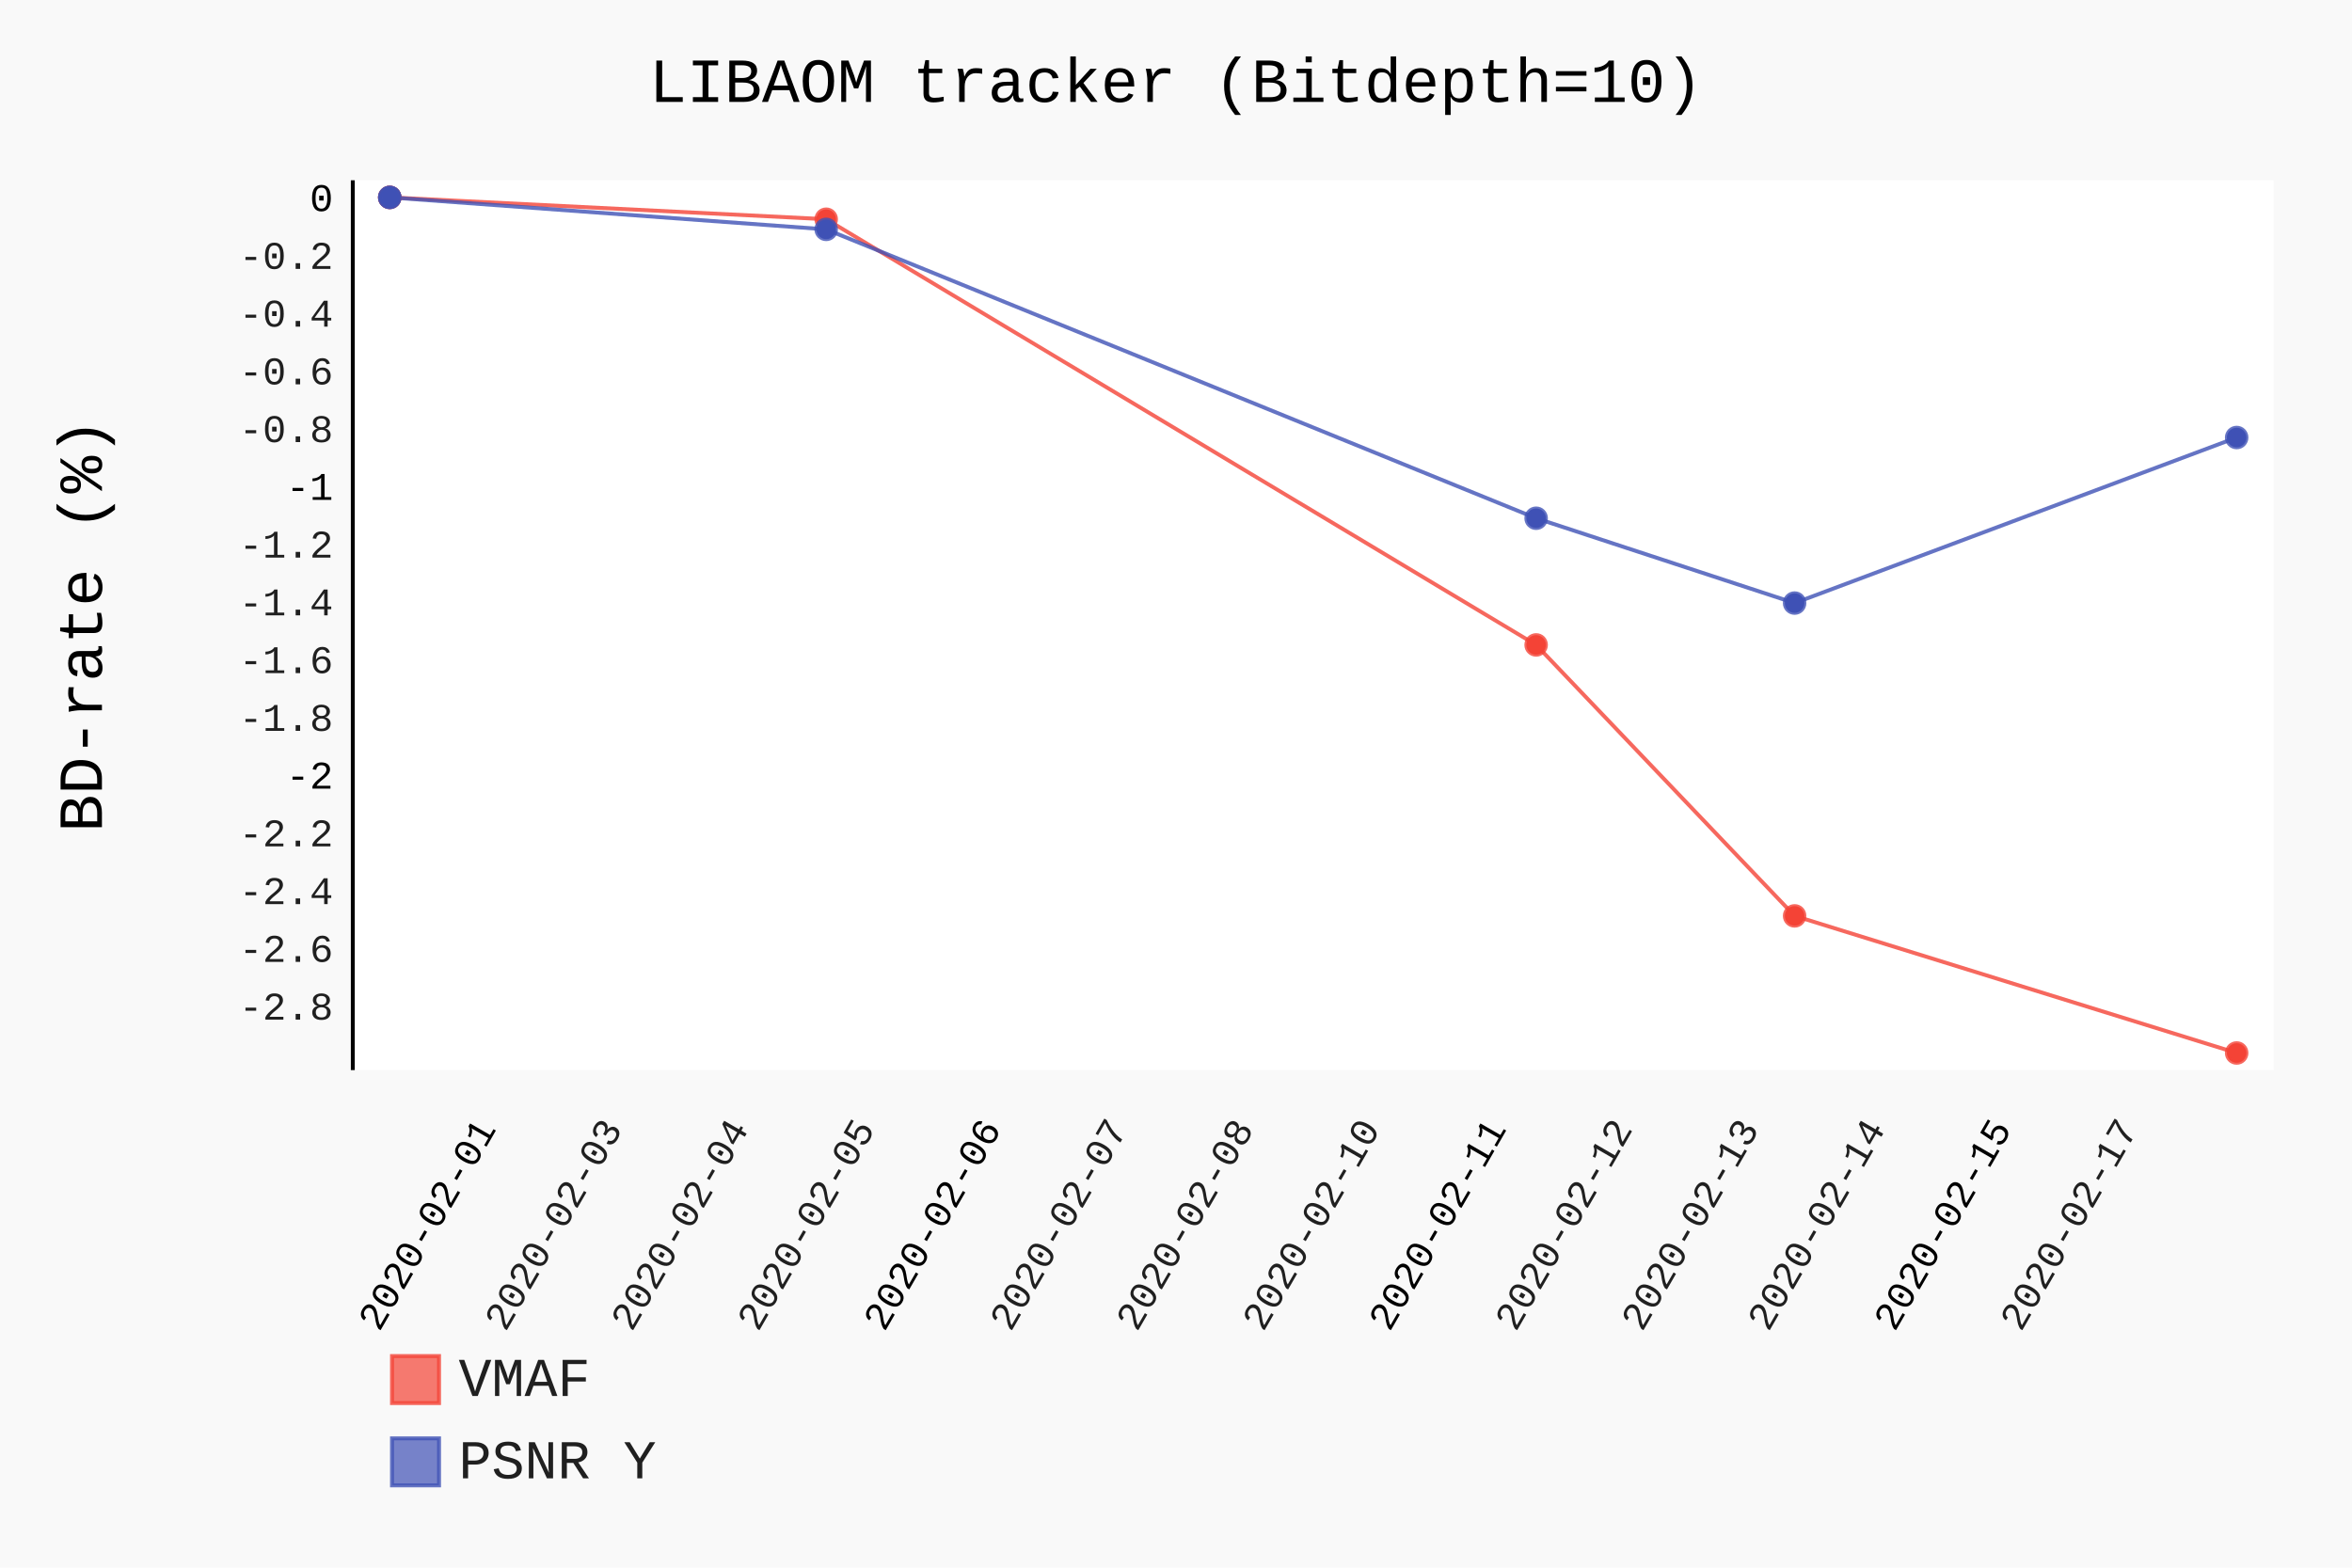
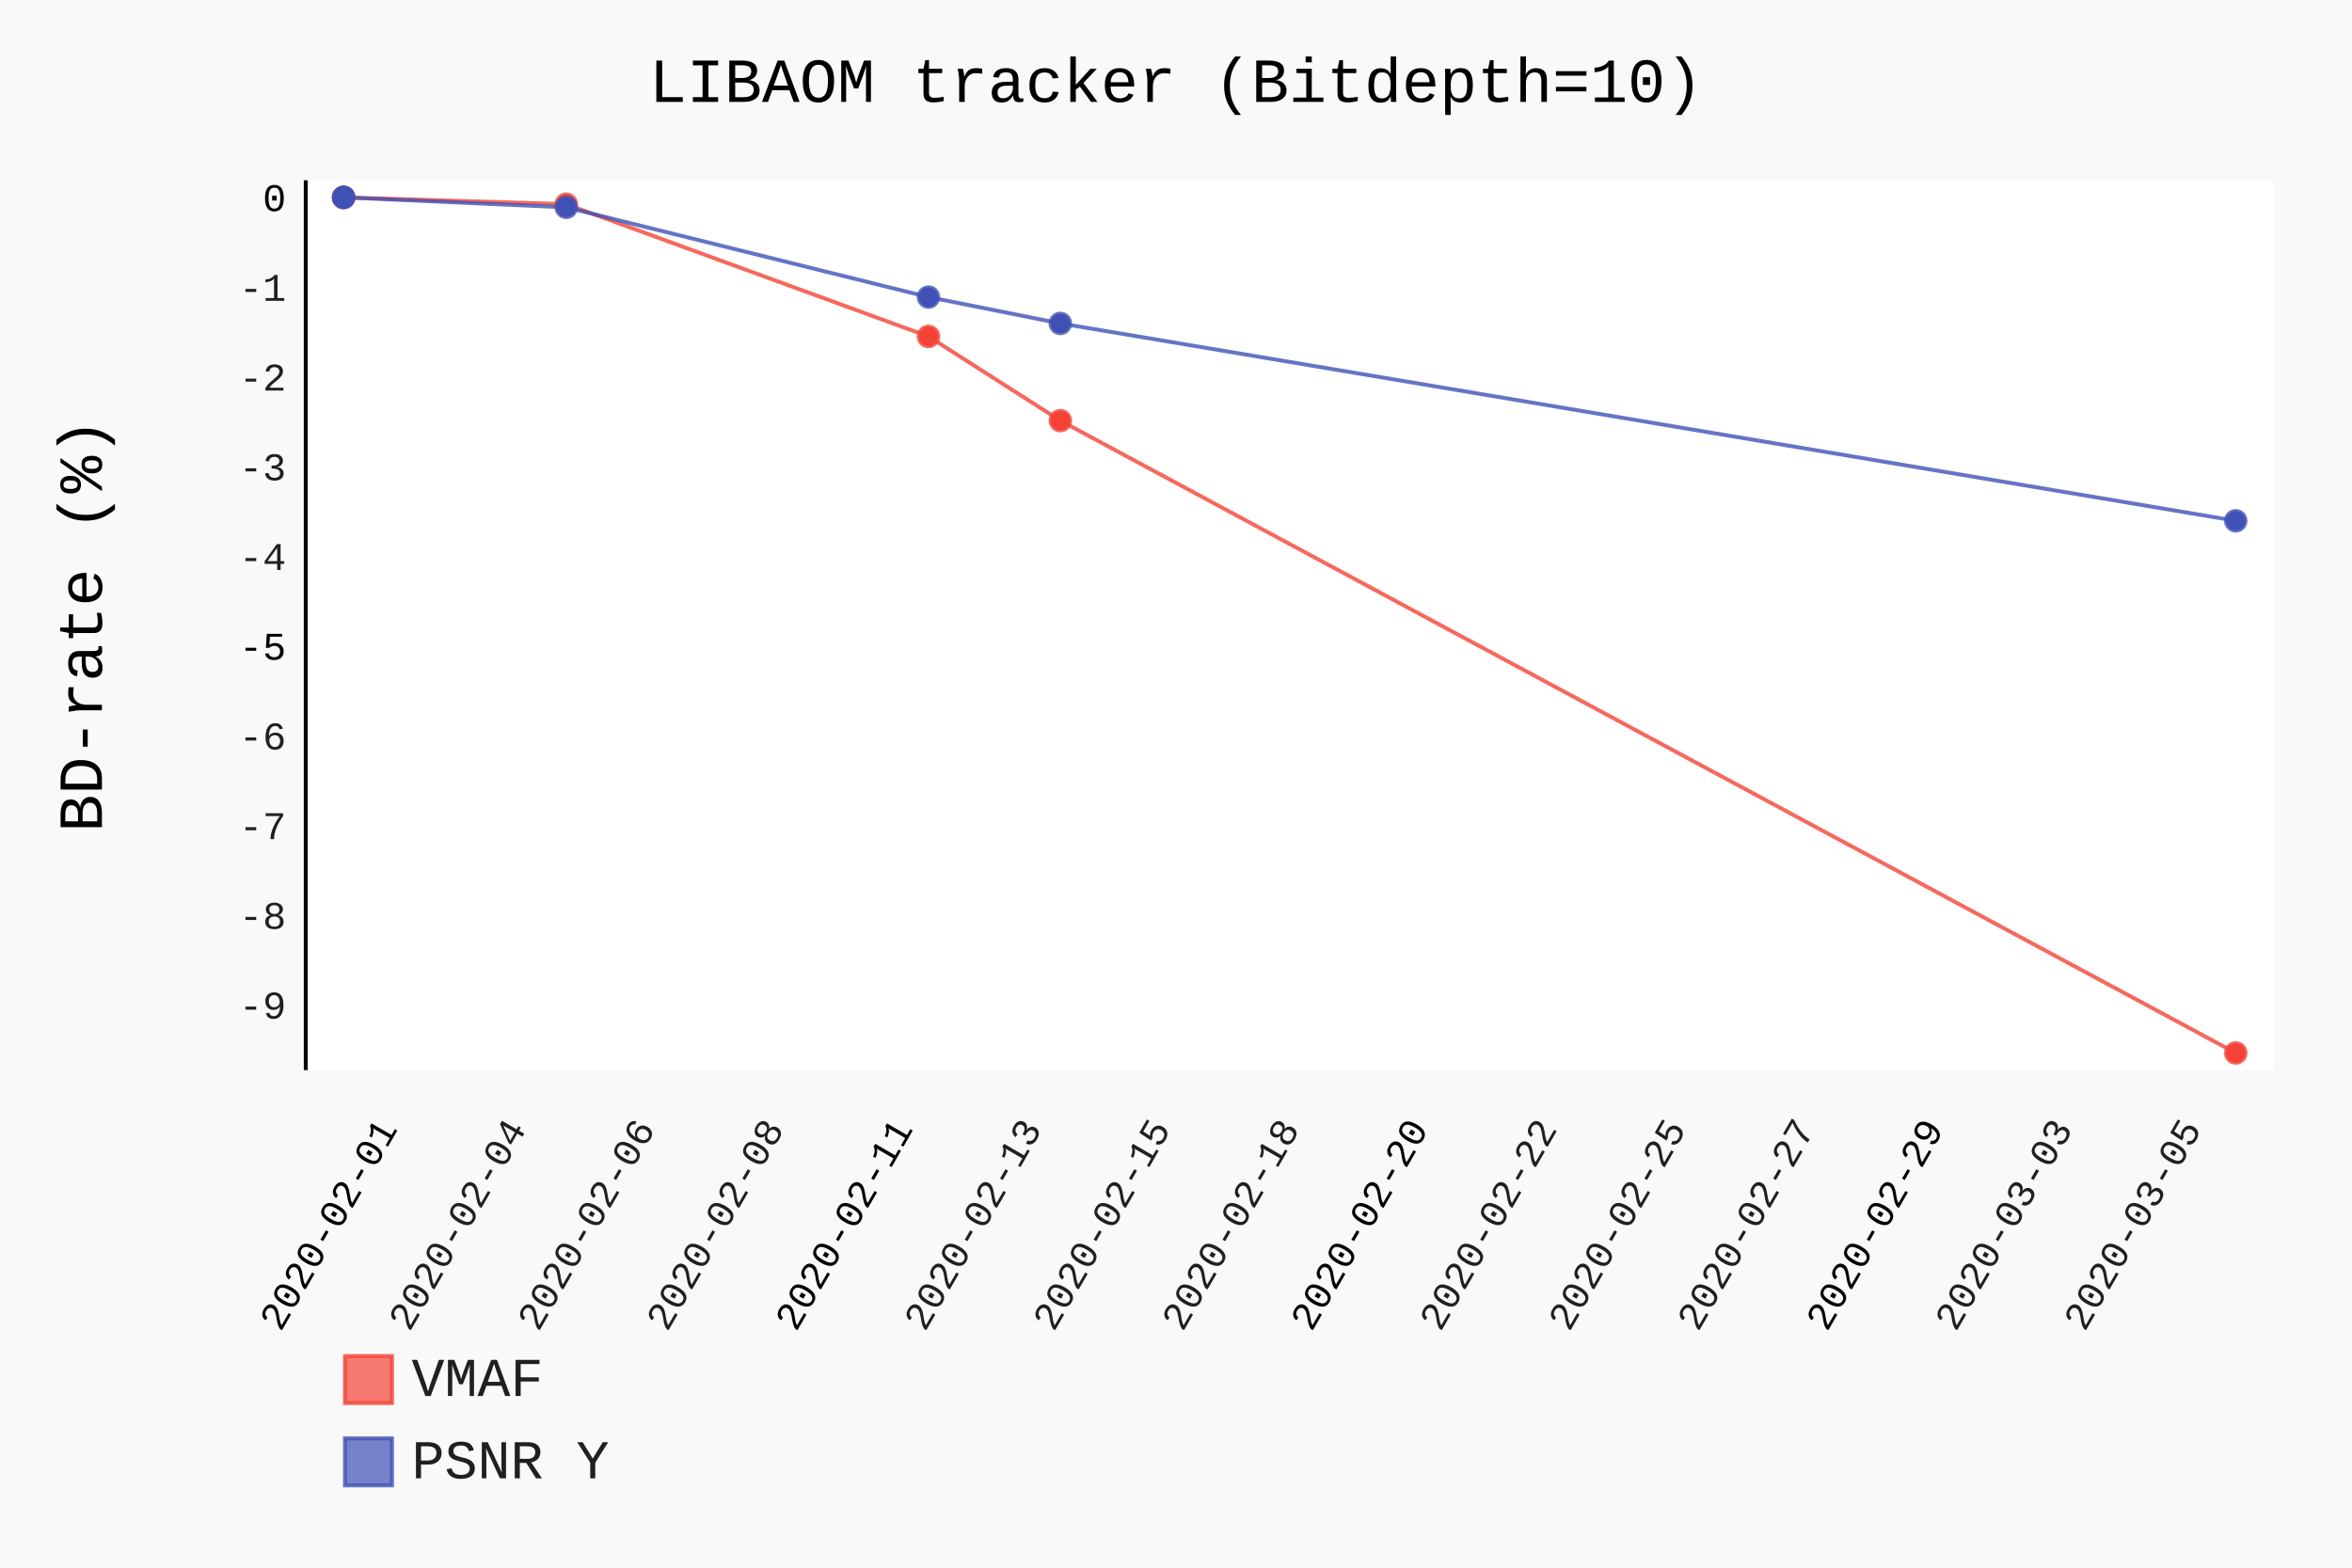
- <svg xmlns="http://www.w3.org/2000/svg" class="pygal-chart" id="chart-fdd110ca-63b4-4021-9300-83db6203d521" viewBox="0 0 600 400">
+ <svg xmlns="http://www.w3.org/2000/svg" class="pygal-chart" id="chart-9fdba259-d3b2-4be3-96c4-3c7ad1504204" viewBox="0 0 600 400">
  <defs>
-     <style type="text/css">#chart-fdd110ca-63b4-4021-9300-83db6203d521{-webkit-user-select:none;-webkit-font-smoothing:antialiased;font-family:Consolas,"Liberation Mono",Menlo,Courier,monospace}#chart-fdd110ca-63b4-4021-9300-83db6203d521 .title{font-family:Consolas,"Liberation Mono",Menlo,Courier,monospace;font-size:16px}#chart-fdd110ca-63b4-4021-9300-83db6203d521 .legends .legend text{font-family:Consolas,"Liberation Mono",Menlo,Courier,monospace;font-size:14px}#chart-fdd110ca-63b4-4021-9300-83db6203d521 .axis text{font-family:Consolas,"Liberation Mono",Menlo,Courier,monospace;font-size:10px}#chart-fdd110ca-63b4-4021-9300-83db6203d521 .axis text.major{font-family:Consolas,"Liberation Mono",Menlo,Courier,monospace;font-size:10px}#chart-fdd110ca-63b4-4021-9300-83db6203d521 .text-overlay text.value{font-family:Consolas,"Liberation Mono",Menlo,Courier,monospace;font-size:16px}#chart-fdd110ca-63b4-4021-9300-83db6203d521 .text-overlay text.label{font-family:Consolas,"Liberation Mono",Menlo,Courier,monospace;font-size:10px}#chart-fdd110ca-63b4-4021-9300-83db6203d521 .tooltip{font-family:Consolas,"Liberation Mono",Menlo,Courier,monospace;font-size:14px}#chart-fdd110ca-63b4-4021-9300-83db6203d521 text.no_data{font-family:Consolas,"Liberation Mono",Menlo,Courier,monospace;font-size:64px}
- #chart-fdd110ca-63b4-4021-9300-83db6203d521{background-color:rgba(249,249,249,1)}#chart-fdd110ca-63b4-4021-9300-83db6203d521 path,#chart-fdd110ca-63b4-4021-9300-83db6203d521 line,#chart-fdd110ca-63b4-4021-9300-83db6203d521 rect,#chart-fdd110ca-63b4-4021-9300-83db6203d521 circle{-webkit-transition:150ms;-moz-transition:150ms;transition:150ms}#chart-fdd110ca-63b4-4021-9300-83db6203d521 .graph &gt; .background{fill:rgba(249,249,249,1)}#chart-fdd110ca-63b4-4021-9300-83db6203d521 .plot &gt; .background{fill:rgba(255,255,255,1)}#chart-fdd110ca-63b4-4021-9300-83db6203d521 .graph{fill:rgba(0,0,0,.87)}#chart-fdd110ca-63b4-4021-9300-83db6203d521 text.no_data{fill:rgba(0,0,0,1)}#chart-fdd110ca-63b4-4021-9300-83db6203d521 .title{fill:rgba(0,0,0,1)}#chart-fdd110ca-63b4-4021-9300-83db6203d521 .legends .legend text{fill:rgba(0,0,0,.87)}#chart-fdd110ca-63b4-4021-9300-83db6203d521 .legends .legend:hover text{fill:rgba(0,0,0,1)}#chart-fdd110ca-63b4-4021-9300-83db6203d521 .axis .line{stroke:rgba(0,0,0,1)}#chart-fdd110ca-63b4-4021-9300-83db6203d521 .axis .guide.line{stroke:rgba(0,0,0,.54)}#chart-fdd110ca-63b4-4021-9300-83db6203d521 .axis .major.line{stroke:rgba(0,0,0,.87)}#chart-fdd110ca-63b4-4021-9300-83db6203d521 .axis text.major{fill:rgba(0,0,0,1)}#chart-fdd110ca-63b4-4021-9300-83db6203d521 .axis.y .guides:hover .guide.line,#chart-fdd110ca-63b4-4021-9300-83db6203d521 .line-graph .axis.x .guides:hover .guide.line,#chart-fdd110ca-63b4-4021-9300-83db6203d521 .stackedline-graph .axis.x .guides:hover .guide.line,#chart-fdd110ca-63b4-4021-9300-83db6203d521 .xy-graph .axis.x .guides:hover .guide.line{stroke:rgba(0,0,0,1)}#chart-fdd110ca-63b4-4021-9300-83db6203d521 .axis .guides:hover text{fill:rgba(0,0,0,1)}#chart-fdd110ca-63b4-4021-9300-83db6203d521 .reactive{fill-opacity:.7;stroke-opacity:.8}#chart-fdd110ca-63b4-4021-9300-83db6203d521 .ci{stroke:rgba(0,0,0,.87)}#chart-fdd110ca-63b4-4021-9300-83db6203d521 .reactive.active,#chart-fdd110ca-63b4-4021-9300-83db6203d521 .active .reactive{fill-opacity:.8;stroke-opacity:.9;stroke-width:4}#chart-fdd110ca-63b4-4021-9300-83db6203d521 .ci .reactive.active{stroke-width:1.5}#chart-fdd110ca-63b4-4021-9300-83db6203d521 .series text{fill:rgba(0,0,0,1)}#chart-fdd110ca-63b4-4021-9300-83db6203d521 .tooltip rect{fill:rgba(255,255,255,1);stroke:rgba(0,0,0,1);-webkit-transition:opacity 150ms;-moz-transition:opacity 150ms;transition:opacity 150ms}#chart-fdd110ca-63b4-4021-9300-83db6203d521 .tooltip .label{fill:rgba(0,0,0,.87)}#chart-fdd110ca-63b4-4021-9300-83db6203d521 .tooltip .label{fill:rgba(0,0,0,.87)}#chart-fdd110ca-63b4-4021-9300-83db6203d521 .tooltip .legend{font-size:.8em;fill:rgba(0,0,0,.54)}#chart-fdd110ca-63b4-4021-9300-83db6203d521 .tooltip .x_label{font-size:.6em;fill:rgba(0,0,0,1)}#chart-fdd110ca-63b4-4021-9300-83db6203d521 .tooltip .xlink{font-size:.5em;text-decoration:underline}#chart-fdd110ca-63b4-4021-9300-83db6203d521 .tooltip .value{font-size:1.5em}#chart-fdd110ca-63b4-4021-9300-83db6203d521 .bound{font-size:.5em}#chart-fdd110ca-63b4-4021-9300-83db6203d521 .max-value{font-size:.75em;fill:rgba(0,0,0,.54)}#chart-fdd110ca-63b4-4021-9300-83db6203d521 .map-element{fill:rgba(255,255,255,1);stroke:rgba(0,0,0,.54) !important}#chart-fdd110ca-63b4-4021-9300-83db6203d521 .map-element .reactive{fill-opacity:inherit;stroke-opacity:inherit}#chart-fdd110ca-63b4-4021-9300-83db6203d521 .color-0,#chart-fdd110ca-63b4-4021-9300-83db6203d521 .color-0 a:visited{stroke:#F44336;fill:#F44336}#chart-fdd110ca-63b4-4021-9300-83db6203d521 .color-1,#chart-fdd110ca-63b4-4021-9300-83db6203d521 .color-1 a:visited{stroke:#3F51B5;fill:#3F51B5}#chart-fdd110ca-63b4-4021-9300-83db6203d521 .text-overlay .color-0 text{fill:black}#chart-fdd110ca-63b4-4021-9300-83db6203d521 .text-overlay .color-1 text{fill:black}
- #chart-fdd110ca-63b4-4021-9300-83db6203d521 text.no_data{text-anchor:middle}#chart-fdd110ca-63b4-4021-9300-83db6203d521 .guide.line{fill:none}#chart-fdd110ca-63b4-4021-9300-83db6203d521 .centered{text-anchor:middle}#chart-fdd110ca-63b4-4021-9300-83db6203d521 .title{text-anchor:middle}#chart-fdd110ca-63b4-4021-9300-83db6203d521 .legends .legend text{fill-opacity:1}#chart-fdd110ca-63b4-4021-9300-83db6203d521 .axis.x text{text-anchor:middle}#chart-fdd110ca-63b4-4021-9300-83db6203d521 .axis.x:not(.web) text[transform]{text-anchor:start}#chart-fdd110ca-63b4-4021-9300-83db6203d521 .axis.x:not(.web) text[transform].backwards{text-anchor:end}#chart-fdd110ca-63b4-4021-9300-83db6203d521 .axis.y text{text-anchor:end}#chart-fdd110ca-63b4-4021-9300-83db6203d521 .axis.y text[transform].backwards{text-anchor:start}#chart-fdd110ca-63b4-4021-9300-83db6203d521 .axis.y2 text{text-anchor:start}#chart-fdd110ca-63b4-4021-9300-83db6203d521 .axis.y2 text[transform].backwards{text-anchor:end}#chart-fdd110ca-63b4-4021-9300-83db6203d521 .axis .guide.line{stroke-dasharray:4,4}#chart-fdd110ca-63b4-4021-9300-83db6203d521 .axis .major.guide.line{stroke-dasharray:6,6}#chart-fdd110ca-63b4-4021-9300-83db6203d521 .horizontal .axis.y .guide.line,#chart-fdd110ca-63b4-4021-9300-83db6203d521 .horizontal .axis.y2 .guide.line,#chart-fdd110ca-63b4-4021-9300-83db6203d521 .vertical .axis.x .guide.line{opacity:0}#chart-fdd110ca-63b4-4021-9300-83db6203d521 .horizontal .axis.always_show .guide.line,#chart-fdd110ca-63b4-4021-9300-83db6203d521 .vertical .axis.always_show .guide.line{opacity:1 !important}#chart-fdd110ca-63b4-4021-9300-83db6203d521 .axis.y .guides:hover .guide.line,#chart-fdd110ca-63b4-4021-9300-83db6203d521 .axis.y2 .guides:hover .guide.line,#chart-fdd110ca-63b4-4021-9300-83db6203d521 .axis.x .guides:hover .guide.line{opacity:1}#chart-fdd110ca-63b4-4021-9300-83db6203d521 .axis .guides:hover text{opacity:1}#chart-fdd110ca-63b4-4021-9300-83db6203d521 .nofill{fill:none}#chart-fdd110ca-63b4-4021-9300-83db6203d521 .subtle-fill{fill-opacity:.2}#chart-fdd110ca-63b4-4021-9300-83db6203d521 .dot{stroke-width:1px;fill-opacity:1}#chart-fdd110ca-63b4-4021-9300-83db6203d521 .dot.active{stroke-width:5px}#chart-fdd110ca-63b4-4021-9300-83db6203d521 .dot.negative{fill:transparent}#chart-fdd110ca-63b4-4021-9300-83db6203d521 text,#chart-fdd110ca-63b4-4021-9300-83db6203d521 tspan{stroke:none !important}#chart-fdd110ca-63b4-4021-9300-83db6203d521 .series text.active{opacity:1}#chart-fdd110ca-63b4-4021-9300-83db6203d521 .tooltip rect{fill-opacity:.95;stroke-width:.5}#chart-fdd110ca-63b4-4021-9300-83db6203d521 .tooltip text{fill-opacity:1}#chart-fdd110ca-63b4-4021-9300-83db6203d521 .showable{visibility:hidden}#chart-fdd110ca-63b4-4021-9300-83db6203d521 .showable.shown{visibility:visible}#chart-fdd110ca-63b4-4021-9300-83db6203d521 .gauge-background{fill:rgba(229,229,229,1);stroke:none}#chart-fdd110ca-63b4-4021-9300-83db6203d521 .bg-lines{stroke:rgba(249,249,249,1);stroke-width:2px}</style>
+     <style type="text/css">#chart-9fdba259-d3b2-4be3-96c4-3c7ad1504204{-webkit-user-select:none;-webkit-font-smoothing:antialiased;font-family:Consolas,"Liberation Mono",Menlo,Courier,monospace}#chart-9fdba259-d3b2-4be3-96c4-3c7ad1504204 .title{font-family:Consolas,"Liberation Mono",Menlo,Courier,monospace;font-size:16px}#chart-9fdba259-d3b2-4be3-96c4-3c7ad1504204 .legends .legend text{font-family:Consolas,"Liberation Mono",Menlo,Courier,monospace;font-size:14px}#chart-9fdba259-d3b2-4be3-96c4-3c7ad1504204 .axis text{font-family:Consolas,"Liberation Mono",Menlo,Courier,monospace;font-size:10px}#chart-9fdba259-d3b2-4be3-96c4-3c7ad1504204 .axis text.major{font-family:Consolas,"Liberation Mono",Menlo,Courier,monospace;font-size:10px}#chart-9fdba259-d3b2-4be3-96c4-3c7ad1504204 .text-overlay text.value{font-family:Consolas,"Liberation Mono",Menlo,Courier,monospace;font-size:16px}#chart-9fdba259-d3b2-4be3-96c4-3c7ad1504204 .text-overlay text.label{font-family:Consolas,"Liberation Mono",Menlo,Courier,monospace;font-size:10px}#chart-9fdba259-d3b2-4be3-96c4-3c7ad1504204 .tooltip{font-family:Consolas,"Liberation Mono",Menlo,Courier,monospace;font-size:14px}#chart-9fdba259-d3b2-4be3-96c4-3c7ad1504204 text.no_data{font-family:Consolas,"Liberation Mono",Menlo,Courier,monospace;font-size:64px}
+ #chart-9fdba259-d3b2-4be3-96c4-3c7ad1504204{background-color:rgba(249,249,249,1)}#chart-9fdba259-d3b2-4be3-96c4-3c7ad1504204 path,#chart-9fdba259-d3b2-4be3-96c4-3c7ad1504204 line,#chart-9fdba259-d3b2-4be3-96c4-3c7ad1504204 rect,#chart-9fdba259-d3b2-4be3-96c4-3c7ad1504204 circle{-webkit-transition:150ms;-moz-transition:150ms;transition:150ms}#chart-9fdba259-d3b2-4be3-96c4-3c7ad1504204 .graph &gt; .background{fill:rgba(249,249,249,1)}#chart-9fdba259-d3b2-4be3-96c4-3c7ad1504204 .plot &gt; .background{fill:rgba(255,255,255,1)}#chart-9fdba259-d3b2-4be3-96c4-3c7ad1504204 .graph{fill:rgba(0,0,0,.87)}#chart-9fdba259-d3b2-4be3-96c4-3c7ad1504204 text.no_data{fill:rgba(0,0,0,1)}#chart-9fdba259-d3b2-4be3-96c4-3c7ad1504204 .title{fill:rgba(0,0,0,1)}#chart-9fdba259-d3b2-4be3-96c4-3c7ad1504204 .legends .legend text{fill:rgba(0,0,0,.87)}#chart-9fdba259-d3b2-4be3-96c4-3c7ad1504204 .legends .legend:hover text{fill:rgba(0,0,0,1)}#chart-9fdba259-d3b2-4be3-96c4-3c7ad1504204 .axis .line{stroke:rgba(0,0,0,1)}#chart-9fdba259-d3b2-4be3-96c4-3c7ad1504204 .axis .guide.line{stroke:rgba(0,0,0,.54)}#chart-9fdba259-d3b2-4be3-96c4-3c7ad1504204 .axis .major.line{stroke:rgba(0,0,0,.87)}#chart-9fdba259-d3b2-4be3-96c4-3c7ad1504204 .axis text.major{fill:rgba(0,0,0,1)}#chart-9fdba259-d3b2-4be3-96c4-3c7ad1504204 .axis.y .guides:hover .guide.line,#chart-9fdba259-d3b2-4be3-96c4-3c7ad1504204 .line-graph .axis.x .guides:hover .guide.line,#chart-9fdba259-d3b2-4be3-96c4-3c7ad1504204 .stackedline-graph .axis.x .guides:hover .guide.line,#chart-9fdba259-d3b2-4be3-96c4-3c7ad1504204 .xy-graph .axis.x .guides:hover .guide.line{stroke:rgba(0,0,0,1)}#chart-9fdba259-d3b2-4be3-96c4-3c7ad1504204 .axis .guides:hover text{fill:rgba(0,0,0,1)}#chart-9fdba259-d3b2-4be3-96c4-3c7ad1504204 .reactive{fill-opacity:.7;stroke-opacity:.8}#chart-9fdba259-d3b2-4be3-96c4-3c7ad1504204 .ci{stroke:rgba(0,0,0,.87)}#chart-9fdba259-d3b2-4be3-96c4-3c7ad1504204 .reactive.active,#chart-9fdba259-d3b2-4be3-96c4-3c7ad1504204 .active .reactive{fill-opacity:.8;stroke-opacity:.9;stroke-width:4}#chart-9fdba259-d3b2-4be3-96c4-3c7ad1504204 .ci .reactive.active{stroke-width:1.5}#chart-9fdba259-d3b2-4be3-96c4-3c7ad1504204 .series text{fill:rgba(0,0,0,1)}#chart-9fdba259-d3b2-4be3-96c4-3c7ad1504204 .tooltip rect{fill:rgba(255,255,255,1);stroke:rgba(0,0,0,1);-webkit-transition:opacity 150ms;-moz-transition:opacity 150ms;transition:opacity 150ms}#chart-9fdba259-d3b2-4be3-96c4-3c7ad1504204 .tooltip .label{fill:rgba(0,0,0,.87)}#chart-9fdba259-d3b2-4be3-96c4-3c7ad1504204 .tooltip .label{fill:rgba(0,0,0,.87)}#chart-9fdba259-d3b2-4be3-96c4-3c7ad1504204 .tooltip .legend{font-size:.8em;fill:rgba(0,0,0,.54)}#chart-9fdba259-d3b2-4be3-96c4-3c7ad1504204 .tooltip .x_label{font-size:.6em;fill:rgba(0,0,0,1)}#chart-9fdba259-d3b2-4be3-96c4-3c7ad1504204 .tooltip .xlink{font-size:.5em;text-decoration:underline}#chart-9fdba259-d3b2-4be3-96c4-3c7ad1504204 .tooltip .value{font-size:1.5em}#chart-9fdba259-d3b2-4be3-96c4-3c7ad1504204 .bound{font-size:.5em}#chart-9fdba259-d3b2-4be3-96c4-3c7ad1504204 .max-value{font-size:.75em;fill:rgba(0,0,0,.54)}#chart-9fdba259-d3b2-4be3-96c4-3c7ad1504204 .map-element{fill:rgba(255,255,255,1);stroke:rgba(0,0,0,.54) !important}#chart-9fdba259-d3b2-4be3-96c4-3c7ad1504204 .map-element .reactive{fill-opacity:inherit;stroke-opacity:inherit}#chart-9fdba259-d3b2-4be3-96c4-3c7ad1504204 .color-0,#chart-9fdba259-d3b2-4be3-96c4-3c7ad1504204 .color-0 a:visited{stroke:#F44336;fill:#F44336}#chart-9fdba259-d3b2-4be3-96c4-3c7ad1504204 .color-1,#chart-9fdba259-d3b2-4be3-96c4-3c7ad1504204 .color-1 a:visited{stroke:#3F51B5;fill:#3F51B5}#chart-9fdba259-d3b2-4be3-96c4-3c7ad1504204 .text-overlay .color-0 text{fill:black}#chart-9fdba259-d3b2-4be3-96c4-3c7ad1504204 .text-overlay .color-1 text{fill:black}
+ #chart-9fdba259-d3b2-4be3-96c4-3c7ad1504204 text.no_data{text-anchor:middle}#chart-9fdba259-d3b2-4be3-96c4-3c7ad1504204 .guide.line{fill:none}#chart-9fdba259-d3b2-4be3-96c4-3c7ad1504204 .centered{text-anchor:middle}#chart-9fdba259-d3b2-4be3-96c4-3c7ad1504204 .title{text-anchor:middle}#chart-9fdba259-d3b2-4be3-96c4-3c7ad1504204 .legends .legend text{fill-opacity:1}#chart-9fdba259-d3b2-4be3-96c4-3c7ad1504204 .axis.x text{text-anchor:middle}#chart-9fdba259-d3b2-4be3-96c4-3c7ad1504204 .axis.x:not(.web) text[transform]{text-anchor:start}#chart-9fdba259-d3b2-4be3-96c4-3c7ad1504204 .axis.x:not(.web) text[transform].backwards{text-anchor:end}#chart-9fdba259-d3b2-4be3-96c4-3c7ad1504204 .axis.y text{text-anchor:end}#chart-9fdba259-d3b2-4be3-96c4-3c7ad1504204 .axis.y text[transform].backwards{text-anchor:start}#chart-9fdba259-d3b2-4be3-96c4-3c7ad1504204 .axis.y2 text{text-anchor:start}#chart-9fdba259-d3b2-4be3-96c4-3c7ad1504204 .axis.y2 text[transform].backwards{text-anchor:end}#chart-9fdba259-d3b2-4be3-96c4-3c7ad1504204 .axis .guide.line{stroke-dasharray:4,4}#chart-9fdba259-d3b2-4be3-96c4-3c7ad1504204 .axis .major.guide.line{stroke-dasharray:6,6}#chart-9fdba259-d3b2-4be3-96c4-3c7ad1504204 .horizontal .axis.y .guide.line,#chart-9fdba259-d3b2-4be3-96c4-3c7ad1504204 .horizontal .axis.y2 .guide.line,#chart-9fdba259-d3b2-4be3-96c4-3c7ad1504204 .vertical .axis.x .guide.line{opacity:0}#chart-9fdba259-d3b2-4be3-96c4-3c7ad1504204 .horizontal .axis.always_show .guide.line,#chart-9fdba259-d3b2-4be3-96c4-3c7ad1504204 .vertical .axis.always_show .guide.line{opacity:1 !important}#chart-9fdba259-d3b2-4be3-96c4-3c7ad1504204 .axis.y .guides:hover .guide.line,#chart-9fdba259-d3b2-4be3-96c4-3c7ad1504204 .axis.y2 .guides:hover .guide.line,#chart-9fdba259-d3b2-4be3-96c4-3c7ad1504204 .axis.x .guides:hover .guide.line{opacity:1}#chart-9fdba259-d3b2-4be3-96c4-3c7ad1504204 .axis .guides:hover text{opacity:1}#chart-9fdba259-d3b2-4be3-96c4-3c7ad1504204 .nofill{fill:none}#chart-9fdba259-d3b2-4be3-96c4-3c7ad1504204 .subtle-fill{fill-opacity:.2}#chart-9fdba259-d3b2-4be3-96c4-3c7ad1504204 .dot{stroke-width:1px;fill-opacity:1}#chart-9fdba259-d3b2-4be3-96c4-3c7ad1504204 .dot.active{stroke-width:5px}#chart-9fdba259-d3b2-4be3-96c4-3c7ad1504204 .dot.negative{fill:transparent}#chart-9fdba259-d3b2-4be3-96c4-3c7ad1504204 text,#chart-9fdba259-d3b2-4be3-96c4-3c7ad1504204 tspan{stroke:none !important}#chart-9fdba259-d3b2-4be3-96c4-3c7ad1504204 .series text.active{opacity:1}#chart-9fdba259-d3b2-4be3-96c4-3c7ad1504204 .tooltip rect{fill-opacity:.95;stroke-width:.5}#chart-9fdba259-d3b2-4be3-96c4-3c7ad1504204 .tooltip text{fill-opacity:1}#chart-9fdba259-d3b2-4be3-96c4-3c7ad1504204 .showable{visibility:hidden}#chart-9fdba259-d3b2-4be3-96c4-3c7ad1504204 .showable.shown{visibility:visible}#chart-9fdba259-d3b2-4be3-96c4-3c7ad1504204 .gauge-background{fill:rgba(229,229,229,1);stroke:none}#chart-9fdba259-d3b2-4be3-96c4-3c7ad1504204 .bg-lines{stroke:rgba(249,249,249,1);stroke-width:2px}</style>
  </defs>
  <g class="graph datetimeline-graph vertical">
    <rect class="background" height="400" width="600" x="0" y="0" />
-     <g class="plot" transform="translate(90, 46)">
-       <rect class="background" height="227.038" width="490.0" x="0" y="0" />
+     <g class="plot" transform="translate(78, 46)">
+       <rect class="background" height="227.038" width="502.0" x="0" y="0" />
      <g class="axis y">
        <g class="guides">
-           <text class="" x="-5" y="214.154">-2.8</text>
+           <text class="" x="-5" y="213.888">-9</text>
        </g>
        <g class="guides">
-           <text class="" x="-5" y="199.419">-2.6</text>
+           <text class="" x="-5" y="190.996">-8</text>
        </g>
        <g class="guides">
-           <text class="" x="-5" y="184.684">-2.4</text>
+           <text class="" x="-5" y="168.105">-7</text>
        </g>
        <g class="guides">
-           <text class="" x="-5" y="169.95">-2.2</text>
+           <text class="" x="-5" y="145.214">-6</text>
        </g>
        <g class="guides">
-           <text class="major" x="-5" y="155.215">-2</text>
+           <text class="major" x="-5" y="122.323">-5</text>
        </g>
        <g class="guides">
-           <text class="" x="-5" y="140.48">-1.8</text>
+           <text class="" x="-5" y="99.431">-4</text>
        </g>
        <g class="guides">
-           <text class="" x="-5" y="125.745">-1.6</text>
+           <text class="" x="-5" y="76.54">-3</text>
        </g>
        <g class="guides">
-           <text class="" x="-5" y="111.01">-1.4</text>
+           <text class="" x="-5" y="53.649">-2</text>
        </g>
        <g class="guides">
-           <text class="" x="-5" y="96.275">-1.2</text>
-         </g>
-         <g class="guides">
-           <text class="major" x="-5" y="81.54">-1</text>
-         </g>
-         <g class="guides">
-           <text class="" x="-5" y="66.806">-0.8</text>
-         </g>
-         <g class="guides">
-           <text class="" x="-5" y="52.071">-0.6</text>
-         </g>
-         <g class="guides">
-           <text class="" x="-5" y="37.336">-0.4</text>
-         </g>
-         <g class="guides">
-           <text class="" x="-5" y="22.601">-0.2</text>
+           <text class="" x="-5" y="30.757">-1</text>
        </g>
        <g class="guides">
          <text class="major" x="-5" y="7.866">0</text>
        </g>
      </g>
      <g class="axis x">
        <path class="line" d="M0 0 v227.038" />
        <g class="guides">
-           <path class="major guide line" d="M36.742 0 v227.038" />
-           <text class="major backwards" transform="rotate(300 36.74236 242.0385)" x="36.742" y="242.038">2020-02-01</text>
+           <path class="major guide line" d="M23.592 0 v227.038" />
+           <text class="major backwards" transform="rotate(300 23.59175 242.0385)" x="23.592" y="242.038">2020-02-01</text>
        </g>
        <g class="guides">
-           <path class="guide line" d="M68.958 0 v227.038" />
-           <text class="backwards" transform="rotate(300 68.95849 242.0385)" x="68.958" y="242.038">2020-02-03</text>
+           <path class="guide line" d="M56.464 0 v227.038" />
+           <text class="backwards" transform="rotate(300 56.46417 242.0385)" x="56.464" y="242.038">2020-02-04</text>
        </g>
        <g class="guides">
-           <path class="guide line" d="M101.175 0 v227.038" />
-           <text class="backwards" transform="rotate(300 101.1746 242.0385)" x="101.175" y="242.038">2020-02-04</text>
+           <path class="guide line" d="M89.337 0 v227.038" />
+           <text class="backwards" transform="rotate(300 89.33658 242.0385)" x="89.337" y="242.038">2020-02-06</text>
        </g>
        <g class="guides">
-           <path class="guide line" d="M133.391 0 v227.038" />
-           <text class="backwards" transform="rotate(300 133.3908 242.0385)" x="133.391" y="242.038">2020-02-05</text>
+           <path class="guide line" d="M122.209 0 v227.038" />
+           <text class="backwards" transform="rotate(300 122.209 242.0385)" x="122.209" y="242.038">2020-02-08</text>
        </g>
        <g class="guides">
-           <path class="major guide line" d="M165.607 0 v227.038" />
-           <text class="major backwards" transform="rotate(300 165.6069 242.0385)" x="165.607" y="242.038">2020-02-06</text>
+           <path class="major guide line" d="M155.081 0 v227.038" />
+           <text class="major backwards" transform="rotate(300 155.0814 242.0385)" x="155.081" y="242.038">2020-02-11</text>
        </g>
        <g class="guides">
-           <path class="guide line" d="M197.823 0 v227.038" />
-           <text class="backwards" transform="rotate(300 197.823 242.0385)" x="197.823" y="242.038">2020-02-07</text>
+           <path class="guide line" d="M187.954 0 v227.038" />
+           <text class="backwards" transform="rotate(300 187.9538 242.0385)" x="187.954" y="242.038">2020-02-13</text>
        </g>
        <g class="guides">
-           <path class="guide line" d="M230.039 0 v227.038" />
-           <text class="backwards" transform="rotate(300 230.0392 242.0385)" x="230.039" y="242.038">2020-02-08</text>
+           <path class="guide line" d="M220.826 0 v227.038" />
+           <text class="backwards" transform="rotate(300 220.8262 242.0385)" x="220.826" y="242.038">2020-02-15</text>
        </g>
        <g class="guides">
-           <path class="guide line" d="M262.255 0 v227.038" />
-           <text class="backwards" transform="rotate(300 262.2553 242.0385)" x="262.255" y="242.038">2020-02-10</text>
+           <path class="guide line" d="M253.699 0 v227.038" />
+           <text class="backwards" transform="rotate(300 253.6987 242.0385)" x="253.699" y="242.038">2020-02-18</text>
        </g>
        <g class="guides">
-           <path class="major guide line" d="M294.471 0 v227.038" />
-           <text class="major backwards" transform="rotate(300 294.4714 242.0385)" x="294.471" y="242.038">2020-02-11</text>
+           <path class="major guide line" d="M286.571 0 v227.038" />
+           <text class="major backwards" transform="rotate(300 286.5711 242.0385)" x="286.571" y="242.038">2020-02-20</text>
        </g>
        <g class="guides">
-           <path class="guide line" d="M326.688 0 v227.038" />
-           <text class="backwards" transform="rotate(300 326.6875 242.0385)" x="326.688" y="242.038">2020-02-12</text>
+           <path class="guide line" d="M319.443 0 v227.038" />
+           <text class="backwards" transform="rotate(300 319.4435 242.0385)" x="319.443" y="242.038">2020-02-22</text>
        </g>
        <g class="guides">
-           <path class="guide line" d="M358.904 0 v227.038" />
-           <text class="backwards" transform="rotate(300 358.9037 242.0385)" x="358.904" y="242.038">2020-02-13</text>
+           <path class="guide line" d="M352.316 0 v227.038" />
+           <text class="backwards" transform="rotate(300 352.3159 242.0385)" x="352.316" y="242.038">2020-02-25</text>
        </g>
        <g class="guides">
-           <path class="guide line" d="M391.12 0 v227.038" />
-           <text class="backwards" transform="rotate(300 391.1198 242.0385)" x="391.12" y="242.038">2020-02-14</text>
+           <path class="guide line" d="M385.188 0 v227.038" />
+           <text class="backwards" transform="rotate(300 385.1883 242.0385)" x="385.188" y="242.038">2020-02-27</text>
        </g>
        <g class="guides">
-           <path class="major guide line" d="M423.336 0 v227.038" />
-           <text class="major backwards" transform="rotate(300 423.3359 242.0385)" x="423.336" y="242.038">2020-02-15</text>
+           <path class="major guide line" d="M418.061 0 v227.038" />
+           <text class="major backwards" transform="rotate(300 418.0607 242.0385)" x="418.061" y="242.038">2020-02-29</text>
        </g>
        <g class="guides">
-           <path class="guide line" d="M455.552 0 v227.038" />
-           <text class="backwards" transform="rotate(300 455.5521 242.0385)" x="455.552" y="242.038">2020-02-17</text>
+           <path class="guide line" d="M450.933 0 v227.038" />
+           <text class="backwards" transform="rotate(300 450.9332 242.0385)" x="450.933" y="242.038">2020-03-03</text>
+         </g>
+         <g class="guides">
+           <path class="guide line" d="M483.806 0 v227.038" />
+           <text class="backwards" transform="rotate(300 483.8056 242.0385)" x="483.806" y="242.038">2020-03-05</text>
        </g>
      </g>
      <g class="series serie-0 color-0">
-         <path class="line reactive nofill" d="M9.423 4.366 L9.423 4.366 120.762 9.936 301.871 118.553 367.81 187.691 480.577 222.672" />
+         <path class="line reactive nofill" d="M9.654 4.366 L9.654 4.366 66.457 6.097 158.857 39.845 192.497 61.327 492.346 222.672" />
      </g>
      <g class="series serie-1 color-1">
-         <path class="line reactive nofill" d="M9.423 4.366 L9.423 4.366 120.762 12.526 301.871 86.231 367.81 107.876 480.577 65.633" />
+         <path class="line reactive nofill" d="M9.654 4.366 L9.654 4.366 66.457 6.902 158.857 29.802 192.497 36.528 492.346 86.881" />
      </g>
    </g>
    <g class="titles">
      <text class="title plot_title" x="300.0" y="26">LIBAOM tracker (Bitdepth=10)</text>
      <text class="title" transform="rotate(-90 0 159.5192)" x="0" y="185.519">BD-rate (%)</text>
    </g>
-     <g class="plot overlay" transform="translate(90, 46)">
+     <g class="plot overlay" transform="translate(78, 46)">
      <g class="series serie-0 color-0">
        <g class="dots">
-           <circle class="dot reactive tooltip-trigger" cx="9.423" cy="4.366" r="2.5" />
+           <circle class="dot reactive tooltip-trigger" cx="9.654" cy="4.366" r="2.5" />
        </g>
        <g class="dots">
-           <circle class="dot reactive tooltip-trigger" cx="9.423" cy="4.366" r="2.5" />
+           <circle class="dot reactive tooltip-trigger" cx="9.654" cy="4.366" r="2.5" />
        </g>
        <g class="dots">
-           <circle class="dot reactive tooltip-trigger" cx="120.762" cy="9.936" r="2.5" />
+           <circle class="dot reactive tooltip-trigger" cx="66.457" cy="6.097" r="2.5" />
        </g>
        <g class="dots">
-           <circle class="dot reactive tooltip-trigger" cx="301.871" cy="118.553" r="2.5" />
+           <circle class="dot reactive tooltip-trigger" cx="158.857" cy="39.845" r="2.5" />
        </g>
        <g class="dots">
-           <circle class="dot reactive tooltip-trigger" cx="367.81" cy="187.691" r="2.5" />
+           <circle class="dot reactive tooltip-trigger" cx="192.497" cy="61.327" r="2.5" />
        </g>
        <g class="dots">
-           <circle class="dot reactive tooltip-trigger" cx="480.577" cy="222.672" r="2.5" />
+           <circle class="dot reactive tooltip-trigger" cx="492.346" cy="222.672" r="2.5" />
        </g>
      </g>
      <g class="series serie-1 color-1">
        <g class="dots">
-           <circle class="dot reactive tooltip-trigger" cx="9.423" cy="4.366" r="2.5" />
+           <circle class="dot reactive tooltip-trigger" cx="9.654" cy="4.366" r="2.5" />
        </g>
        <g class="dots">
-           <circle class="dot reactive tooltip-trigger" cx="9.423" cy="4.366" r="2.5" />
+           <circle class="dot reactive tooltip-trigger" cx="9.654" cy="4.366" r="2.5" />
        </g>
        <g class="dots">
-           <circle class="dot reactive tooltip-trigger" cx="120.762" cy="12.526" r="2.5" />
+           <circle class="dot reactive tooltip-trigger" cx="66.457" cy="6.902" r="2.5" />
        </g>
        <g class="dots">
-           <circle class="dot reactive tooltip-trigger" cx="301.871" cy="86.231" r="2.5" />
+           <circle class="dot reactive tooltip-trigger" cx="158.857" cy="29.802" r="2.5" />
        </g>
        <g class="dots">
-           <circle class="dot reactive tooltip-trigger" cx="367.81" cy="107.876" r="2.5" />
+           <circle class="dot reactive tooltip-trigger" cx="192.497" cy="36.528" r="2.5" />
        </g>
        <g class="dots">
-           <circle class="dot reactive tooltip-trigger" cx="480.577" cy="65.633" r="2.5" />
+           <circle class="dot reactive tooltip-trigger" cx="492.346" cy="86.881" r="2.5" />
        </g>
      </g>
    </g>
-     <g class="plot text-overlay" transform="translate(90, 46)">
+     <g class="plot text-overlay" transform="translate(78, 46)">
      <g class="series serie-0 color-0" />
      <g class="series serie-1 color-1" />
    </g>
-     <g class="plot tooltip-overlay" transform="translate(90, 46)">
+     <g class="plot tooltip-overlay" transform="translate(78, 46)">
      <g class="tooltip" style="opacity: 0" transform="translate(0 0)">
        <rect class="tooltip-box" height="0" rx="0" ry="0" width="0" />
        <g class="text" />
      </g>
    </g>
-     <g class="legends" transform="translate(100, 345)">
+     <g class="legends" transform="translate(88, 345)">
      <g class="legend reactive activate-serie" id="activate-serie-0">
        <rect class="color-0 reactive" height="12" width="12" x="0.0" y="1.0" />
        <text x="17.0" y="11.2">VMAF</text>
      </g>
      <g class="legend reactive activate-serie" id="activate-serie-1">
        <rect class="color-1 reactive" height="12" width="12" x="0.0" y="22.0" />
        <text x="17.0" y="32.2">PSNR Y</text>
      </g>
    </g>
  </g>
</svg>
